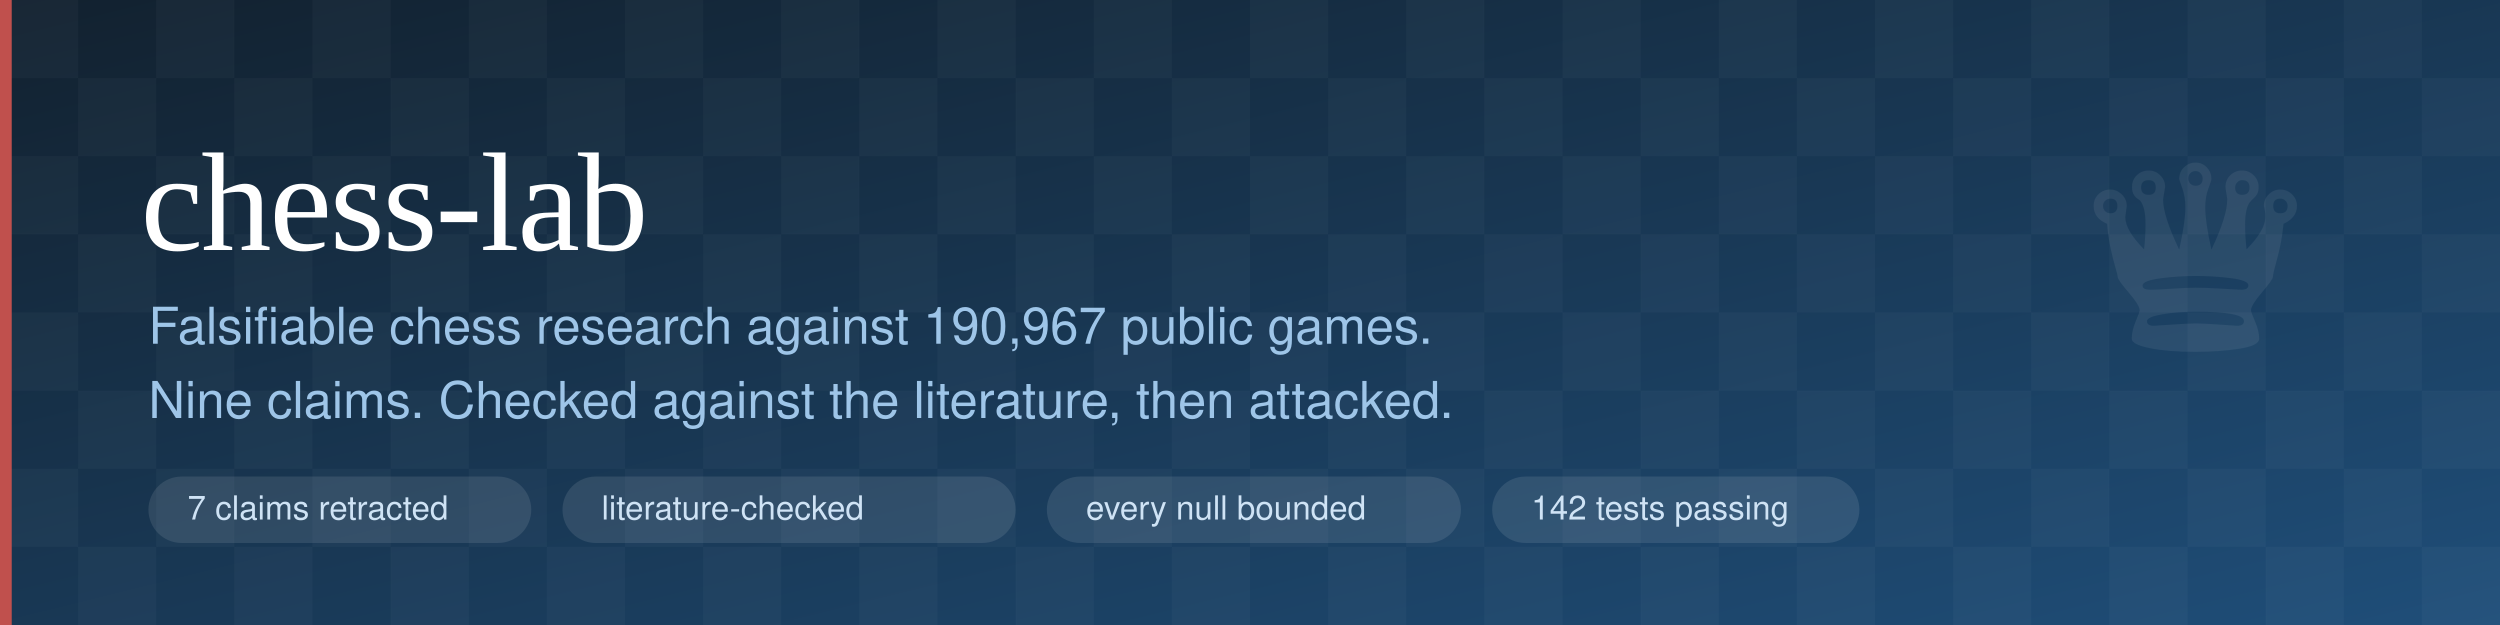
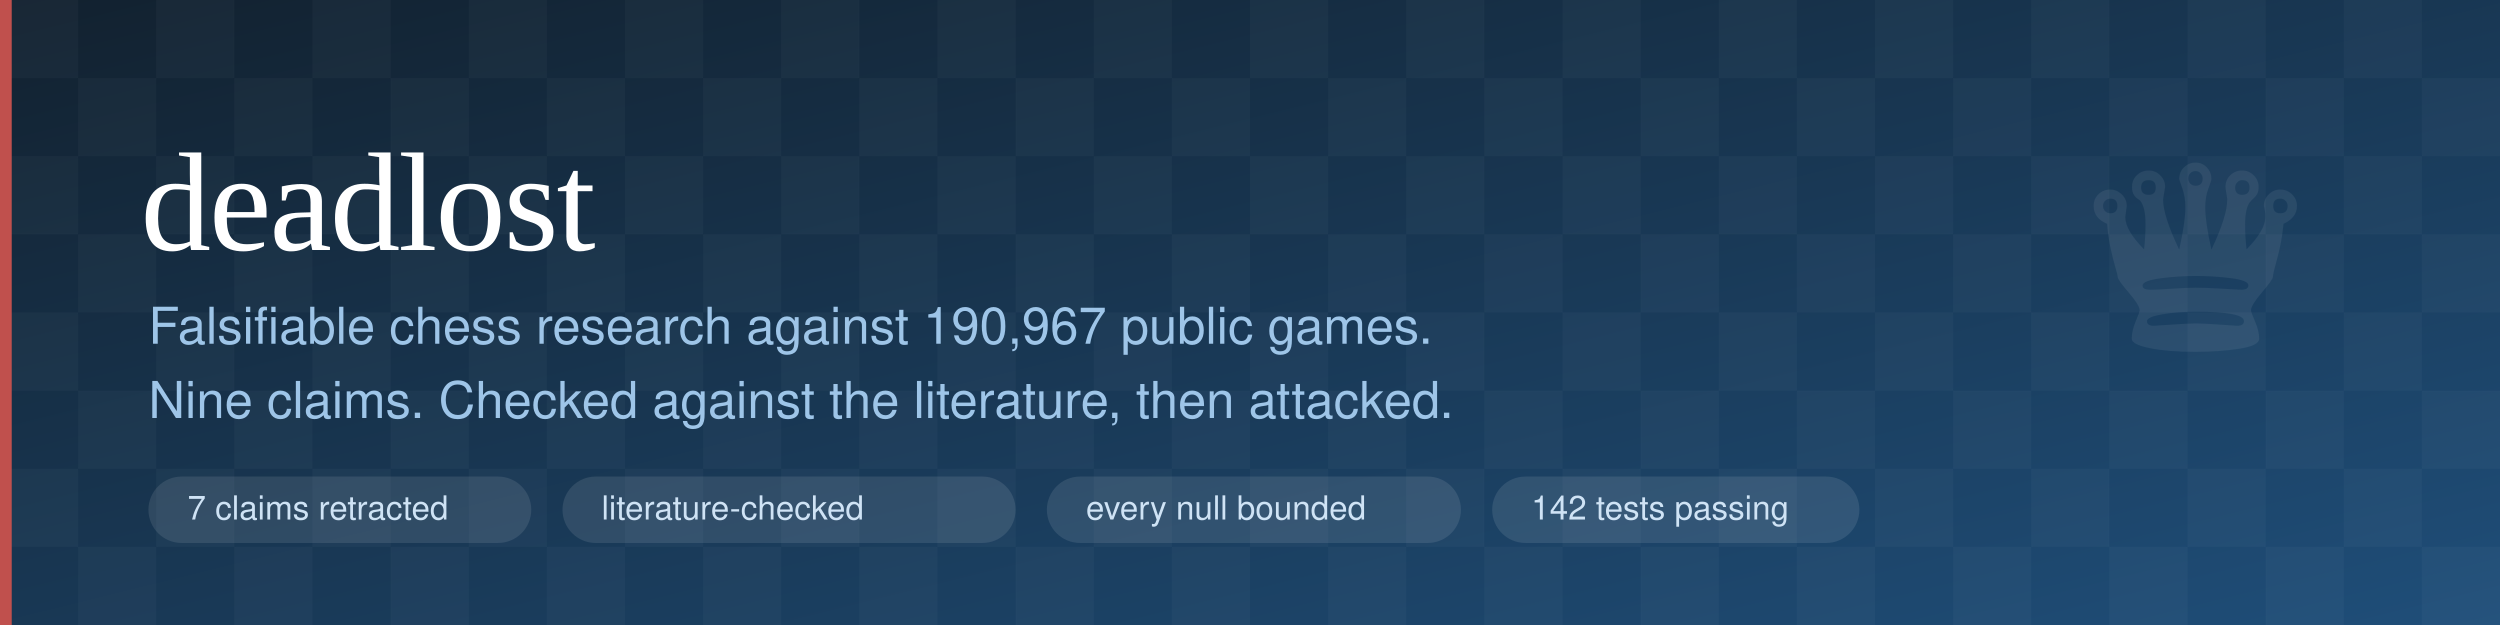
- <svg xmlns="http://www.w3.org/2000/svg" viewBox="0 0 1280 320" width="1280" height="320" role="img" aria-label="chess-lab: falsifiable chess research">
+ <svg xmlns="http://www.w3.org/2000/svg" viewBox="0 0 1280 320" width="1280" height="320" role="img" aria-label="deadlost: falsifiable chess research">
  <defs>
    <linearGradient id="bg" x1="0" y1="0" x2="1" y2="1">
      <stop offset="0%" stop-color="#12212f" />
      <stop offset="100%" stop-color="#1f4e79" />
    </linearGradient>
    <pattern id="board" width="80" height="80" patternUnits="userSpaceOnUse">
      <rect width="40" height="40" fill="#ffffff" opacity="0.030" />
      <rect x="40" y="40" width="40" height="40" fill="#ffffff" opacity="0.030" />
    </pattern>
  </defs>
  <rect width="1280" height="320" fill="url(#bg)" />
  <rect width="1280" height="320" fill="url(#board)" />
  <rect x="0" y="0" width="6" height="320" fill="#c0504d" />
-   <text x="72" y="128" font-family="Georgia,'Times New Roman',serif" font-size="72" fill="#ffffff" letter-spacing="-1">chess-lab</text>
+   <text x="72" y="128" font-family="Georgia,'Times New Roman',serif" font-size="72" fill="#ffffff" letter-spacing="-1">deadlost</text>
  <text x="76" y="176" font-family="-apple-system,Segoe UI,Helvetica,Arial,sans-serif" font-size="26" fill="#9ec5e8">Falsifiable chess research against 190,967 public games.</text>
  <text x="76" y="214" font-family="-apple-system,Segoe UI,Helvetica,Arial,sans-serif" font-size="26" fill="#9ec5e8">Nine claims. Checked against the literature, then attacked.</text>
  <g font-family="-apple-system,Segoe UI,Helvetica,Arial,sans-serif" font-size="17" fill="#cfe3f5">
    <rect x="76" y="244" width="196" height="34" rx="17" fill="#ffffff" opacity="0.10" />
    <text x="96" y="266">7 claims retracted</text>
    <rect x="288" y="244" width="232" height="34" rx="17" fill="#ffffff" opacity="0.10" />
    <text x="308" y="266">literature-checked</text>
    <rect x="536" y="244" width="212" height="34" rx="17" fill="#ffffff" opacity="0.10" />
    <text x="556" y="266">every null bounded</text>
    <rect x="764" y="244" width="188" height="34" rx="17" fill="#ffffff" opacity="0.10" />
    <text x="784" y="266">142 tests passing</text>
  </g>
  <g opacity="0.5">
    <text x="1064" y="180" font-family="Georgia,serif" font-size="150" fill="#ffffff" opacity="0.14">♛</text>
  </g>
</svg>
